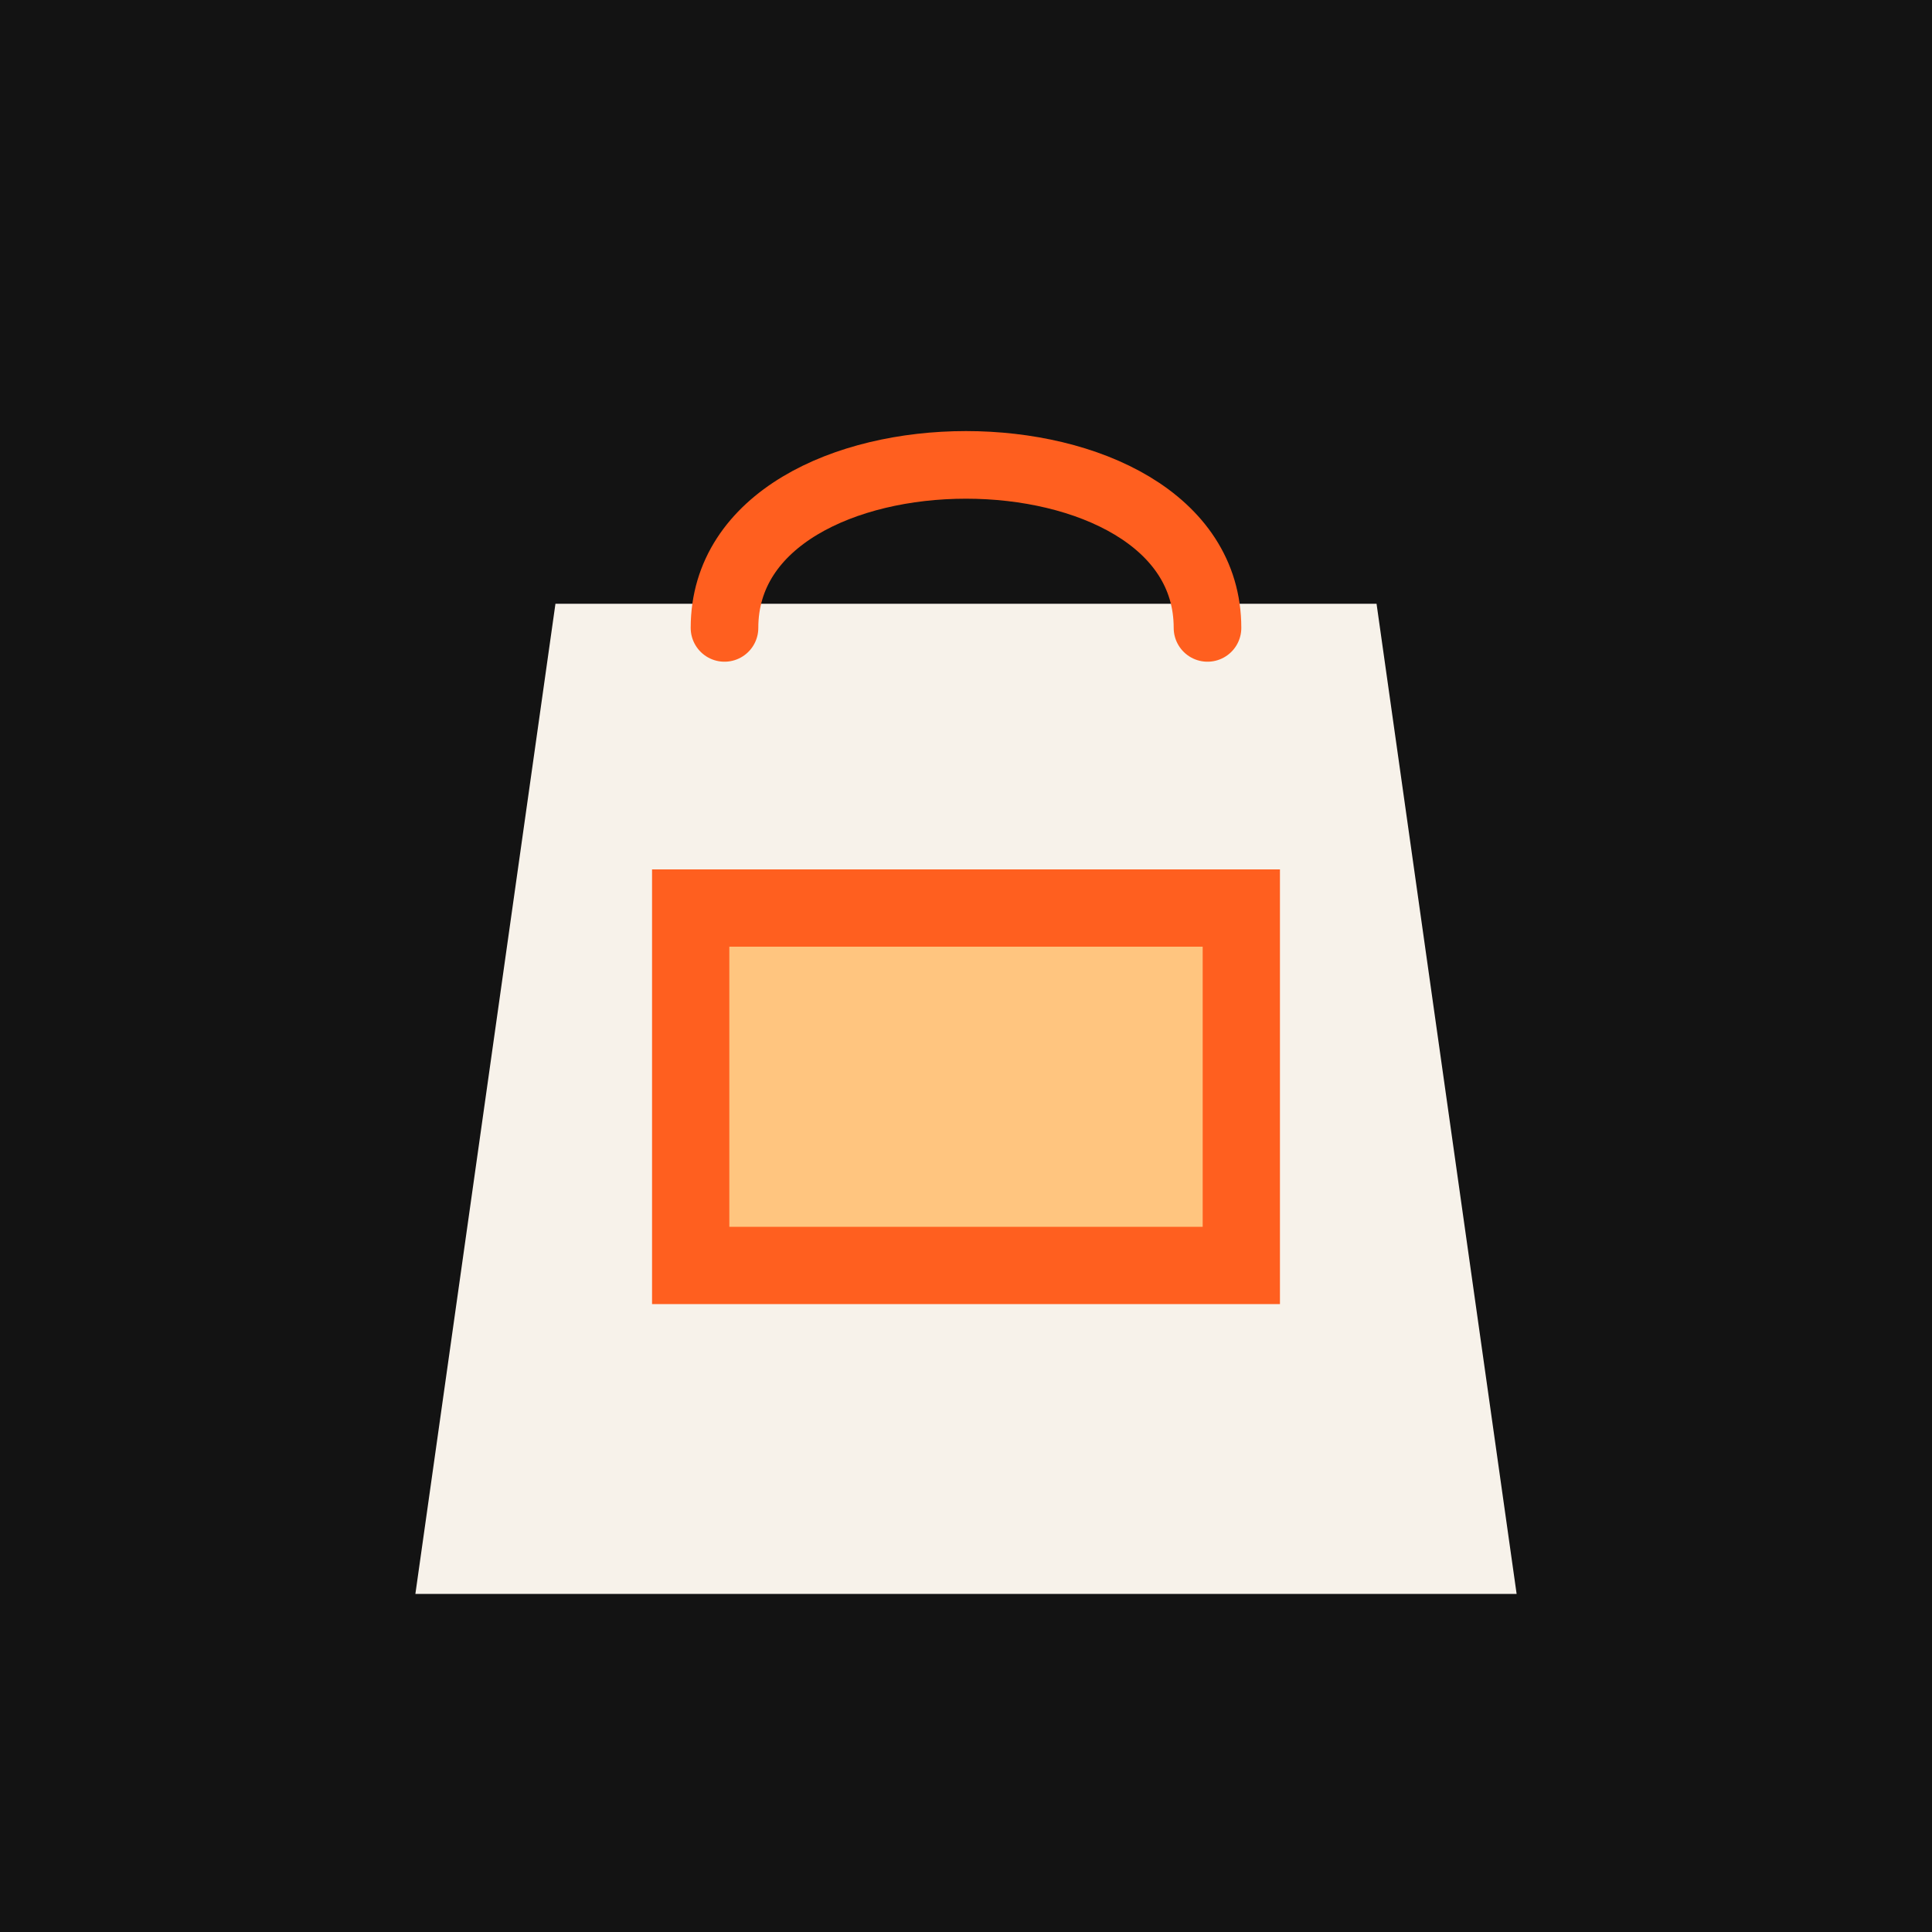
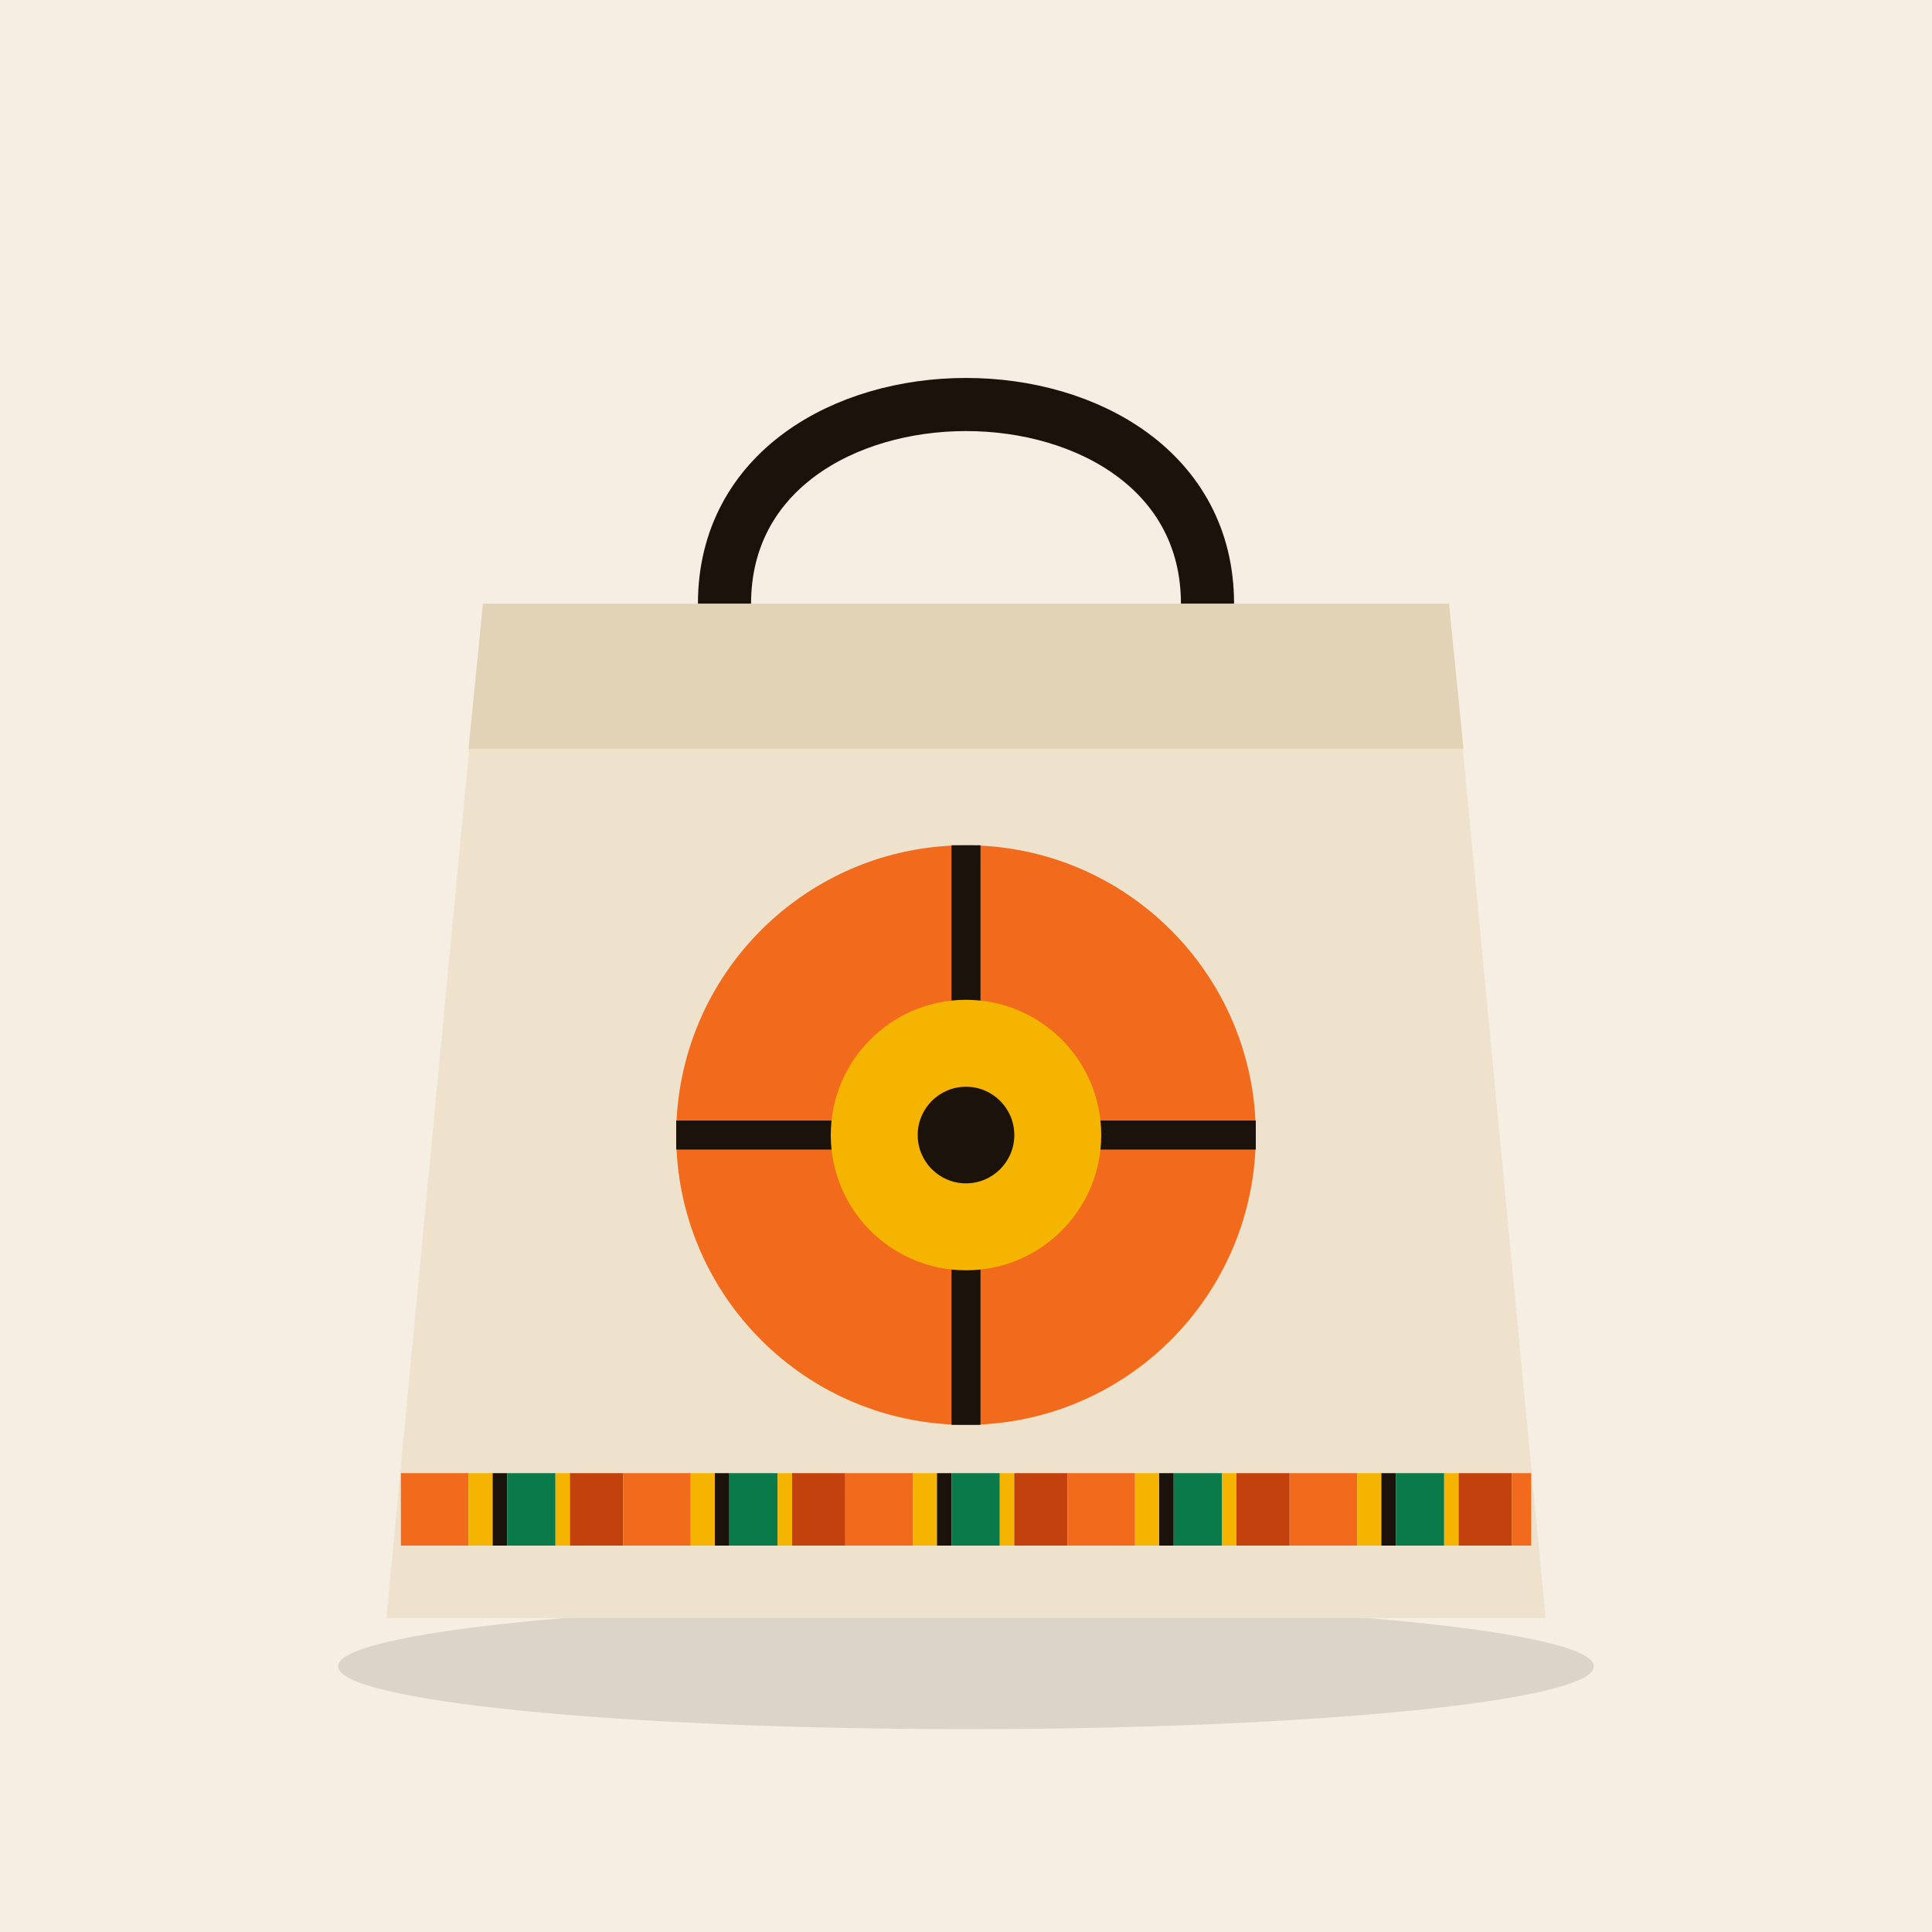
- <svg xmlns="http://www.w3.org/2000/svg" viewBox="0 0 800 800">
-   <rect width="800" height="800" fill="#131313" />
-   <path d="M230 250h340l58 410H172z" fill="#f7f2ea" />
-   <path d="M300 260c0-90 200-90 200 0" fill="none" stroke="#ff5f1f" stroke-width="28" stroke-linecap="round" />
-   <path d="M270 360h260v180H270z" fill="#ff5f1f" />
-   <path d="M302 392h196v116H302z" fill="#ffd08a" opacity=".9" />
+ <svg xmlns="http://www.w3.org/2000/svg" viewBox="0 0 800 800" role="img" aria-label="Tote bag imprimé motif baoulé">
+   <rect width="800" height="800" fill="#f6eee2" />
+   <ellipse cx="400" cy="690" rx="260" ry="26" fill="#1b120c" opacity=".12" />
+   <path d="M300 250c0-110 200-110 200 0" fill="none" stroke="#1b120c" stroke-width="22" stroke-linecap="round" />
+   <path d="M200 250h400l40 420H160z" fill="#efe2cc" />
+   <path d="M200 250h400l6 60H194z" fill="#e2d2b6" />
+   <g transform="translate(400 470)">
+     <circle r="120" fill="#f26a1b" />
+     <path d="M-120 0h240M0-120v240" stroke="#1b120c" stroke-width="12" />
+     <circle r="56" fill="#f4b400" />
+     <circle r="20" fill="#1b120c" />
+   </g>
+   <rect x="166" y="610" width="28" height="30" fill="#f26a1b" />
+   <rect x="194" y="610" width="10" height="30" fill="#f4b400" />
+   <rect x="204" y="610" width="6" height="30" fill="#1b120c" />
+   <rect x="210" y="610" width="20" height="30" fill="#0a7a4a" />
+   <rect x="230" y="610" width="6" height="30" fill="#f4b400" />
+   <rect x="236" y="610" width="22" height="30" fill="#c2410c" />
+   <rect x="258" y="610" width="28" height="30" fill="#f26a1b" />
+   <rect x="286" y="610" width="10" height="30" fill="#f4b400" />
+   <rect x="296" y="610" width="6" height="30" fill="#1b120c" />
+   <rect x="302" y="610" width="20" height="30" fill="#0a7a4a" />
+   <rect x="322" y="610" width="6" height="30" fill="#f4b400" />
+   <rect x="328" y="610" width="22" height="30" fill="#c2410c" />
+   <rect x="350" y="610" width="28" height="30" fill="#f26a1b" />
+   <rect x="378" y="610" width="10" height="30" fill="#f4b400" />
+   <rect x="388" y="610" width="6" height="30" fill="#1b120c" />
+   <rect x="394" y="610" width="20" height="30" fill="#0a7a4a" />
+   <rect x="414" y="610" width="6" height="30" fill="#f4b400" />
+   <rect x="420" y="610" width="22" height="30" fill="#c2410c" />
+   <rect x="442" y="610" width="28" height="30" fill="#f26a1b" />
+   <rect x="470" y="610" width="10" height="30" fill="#f4b400" />
+   <rect x="480" y="610" width="6" height="30" fill="#1b120c" />
+   <rect x="486" y="610" width="20" height="30" fill="#0a7a4a" />
+   <rect x="506" y="610" width="6" height="30" fill="#f4b400" />
+   <rect x="512" y="610" width="22" height="30" fill="#c2410c" />
+   <rect x="534" y="610" width="28" height="30" fill="#f26a1b" />
+   <rect x="562" y="610" width="10" height="30" fill="#f4b400" />
+   <rect x="572" y="610" width="6" height="30" fill="#1b120c" />
+   <rect x="578" y="610" width="20" height="30" fill="#0a7a4a" />
+   <rect x="598" y="610" width="6" height="30" fill="#f4b400" />
+   <rect x="604" y="610" width="22" height="30" fill="#c2410c" />
+   <rect x="626" y="610" width="8" height="30" fill="#f26a1b" />
</svg>
